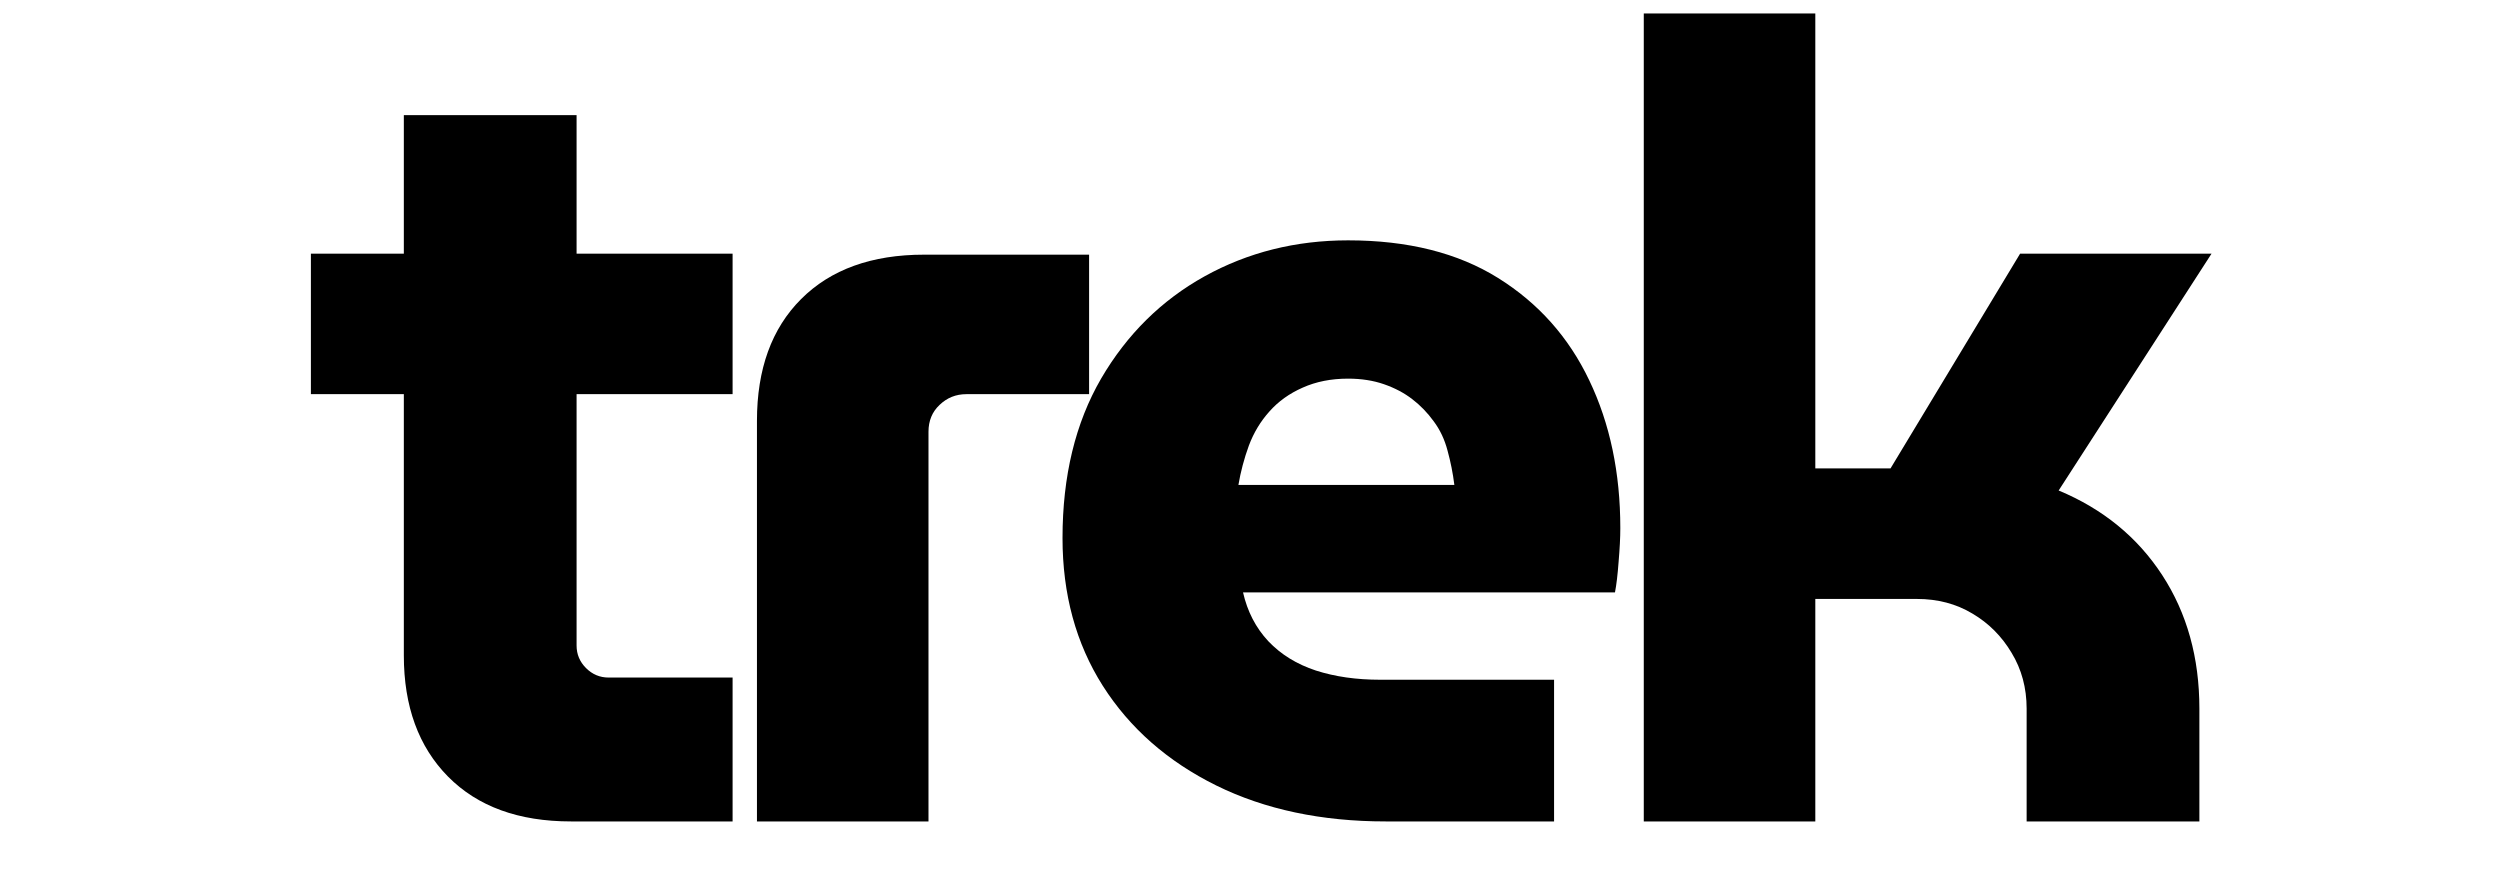
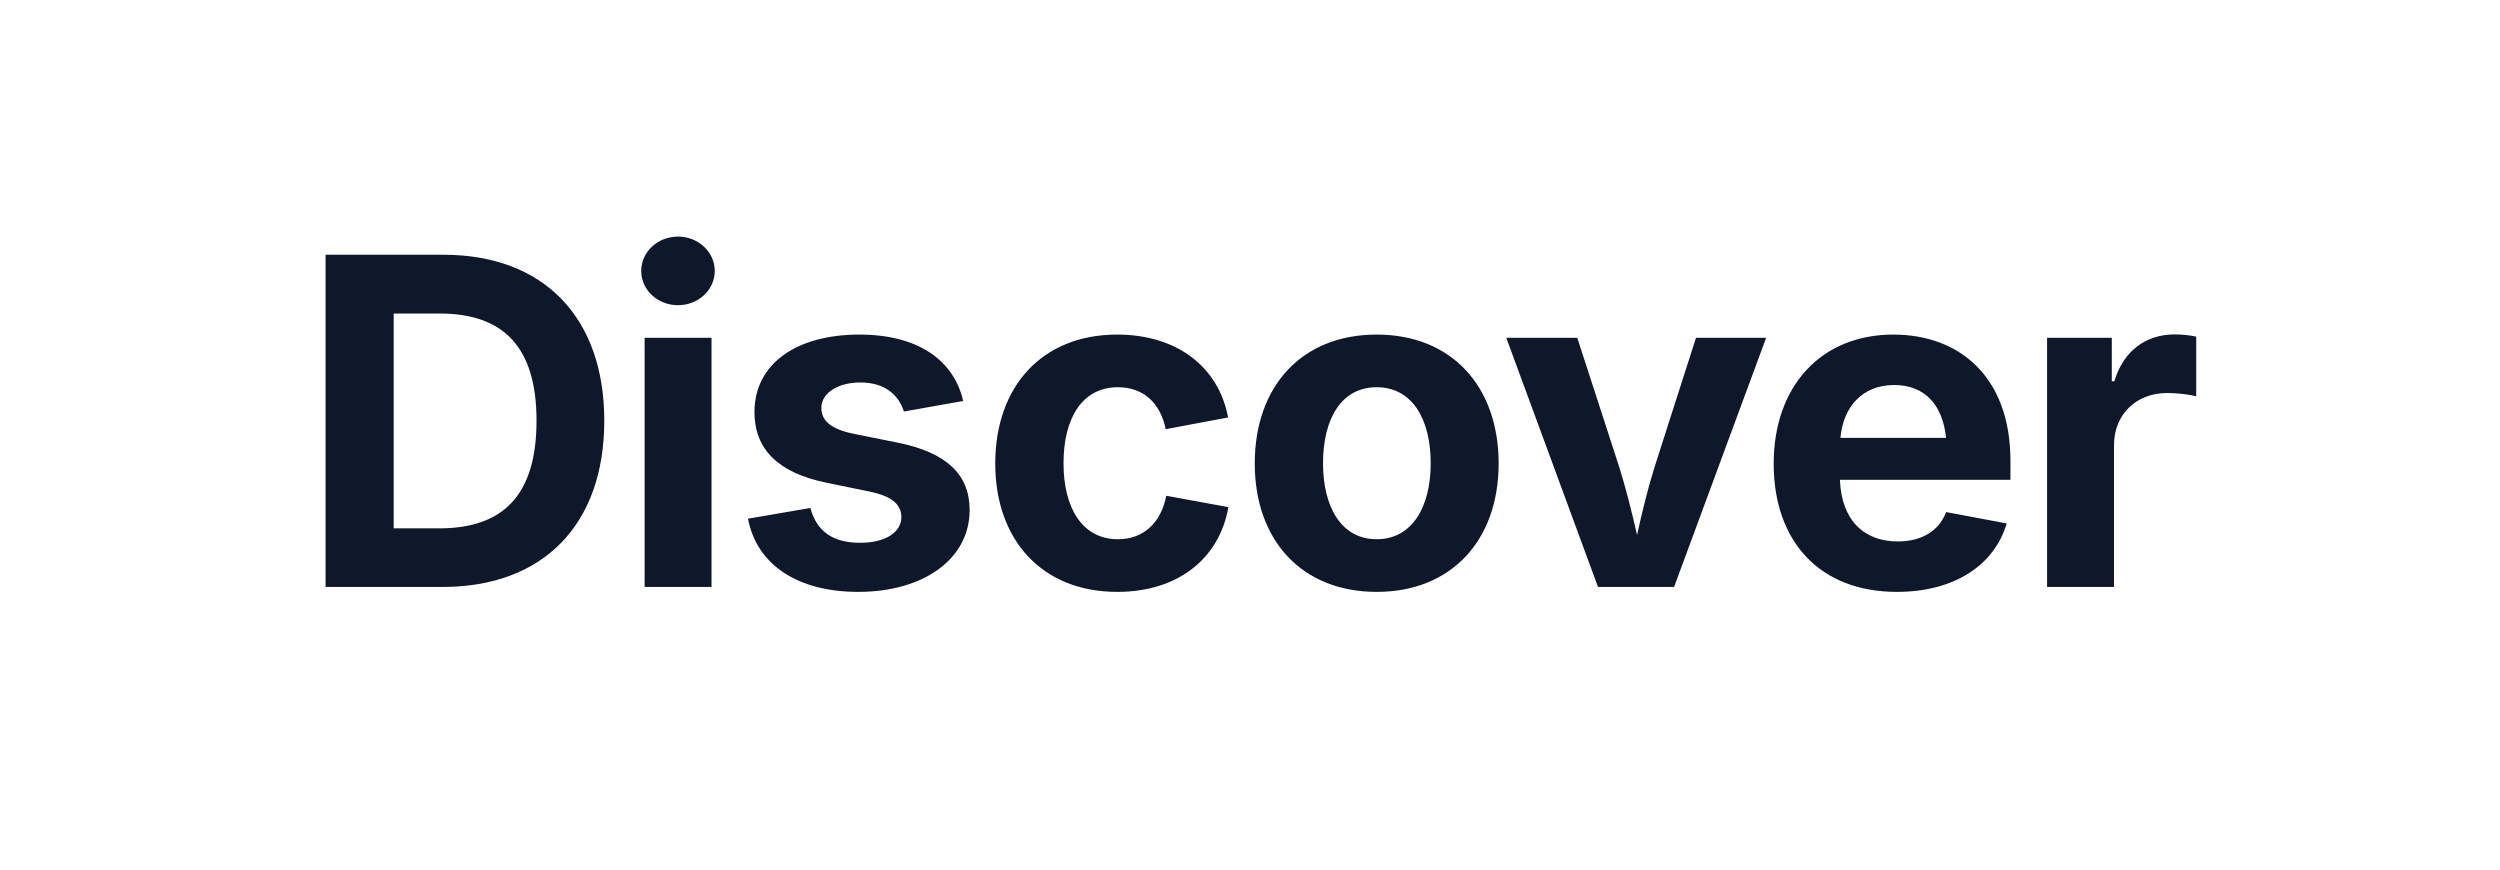
- <svg xmlns="http://www.w3.org/2000/svg" width="230" zoomAndPan="magnify" viewBox="49 2 124 56" height="80" preserveAspectRatio="xMidYMid meet" version="1.0">
-   <defs>
-     <g />
-     <clipPath id="c5c1a398e1">
-       <path d="M 49 0.016 L 174 0.016 L 174 59.984 L 49 59.984 Z M 49 0.016 " clip-rule="nonzero" />
-     </clipPath>
-     <clipPath id="9b226024c5">
-       <rect x="0" width="125" y="0" height="60" />
-     </clipPath>
-   </defs>
-   <g clip-path="url(#c5c1a398e1)">
-     <g transform="matrix(1, 0, 0, 1, 49, -0.000000000000011803)">
-       <g clip-path="url(#9b226024c5)">
-         <g fill="#000000" fill-opacity="1">
-           <g transform="translate(0.740932, 54.90025)">
-             <g>
-               <path d="M 17.531 0 C 14.156 0 11.516 -0.961 9.609 -2.891 C 7.711 -4.816 6.766 -7.414 6.766 -10.688 L 6.766 -45.484 L 17.891 -45.484 L 17.891 -11.328 C 17.891 -10.766 18.094 -10.281 18.5 -9.875 C 18.906 -9.469 19.391 -9.266 19.953 -9.266 L 27.938 -9.266 L 27.938 0 Z M 0.781 -27.516 L 0.781 -36.562 L 27.938 -36.562 L 27.938 -27.516 Z M 0.781 -27.516 " />
-             </g>
-           </g>
-         </g>
-         <g fill="#000000" fill-opacity="1">
-           <g transform="translate(26.4037, 54.90025)">
-             <g>
-               <path d="M 3.844 0 L 3.844 -25.797 C 3.844 -29.129 4.789 -31.742 6.688 -33.641 C 8.594 -35.547 11.234 -36.5 14.609 -36.5 L 25.234 -36.5 L 25.234 -27.516 L 17.328 -27.516 C 16.66 -27.516 16.086 -27.285 15.609 -26.828 C 15.129 -26.379 14.891 -25.801 14.891 -25.094 L 14.891 0 Z M 3.844 0 " />
-             </g>
-           </g>
-         </g>
-         <g fill="#000000" fill-opacity="1">
-           <g transform="translate(47.50419, 54.90025)">
-             <g>
-               <path d="M 23.234 0 C 19.098 0 15.461 -0.77 12.328 -2.312 C 9.191 -3.863 6.754 -6.004 5.016 -8.734 C 3.285 -11.461 2.422 -14.633 2.422 -18.25 C 2.422 -22.238 3.25 -25.66 4.906 -28.516 C 6.57 -31.367 8.797 -33.566 11.578 -35.109 C 14.359 -36.648 17.438 -37.422 20.812 -37.422 C 24.664 -37.422 27.883 -36.613 30.469 -35 C 33.062 -33.383 35.02 -31.188 36.344 -28.406 C 37.676 -25.625 38.344 -22.453 38.344 -18.891 C 38.344 -18.273 38.305 -17.551 38.234 -16.719 C 38.172 -15.883 38.094 -15.227 38 -14.75 L 14.047 -14.75 C 14.328 -13.52 14.867 -12.473 15.672 -11.609 C 16.484 -10.754 17.504 -10.125 18.734 -9.719 C 19.973 -9.32 21.352 -9.125 22.875 -9.125 L 34.078 -9.125 L 34.078 0 Z M 13.75 -21.672 L 27.656 -21.672 C 27.562 -22.43 27.414 -23.164 27.219 -23.875 C 27.031 -24.594 26.734 -25.223 26.328 -25.766 C 25.93 -26.316 25.473 -26.789 24.953 -27.188 C 24.43 -27.594 23.82 -27.914 23.125 -28.156 C 22.438 -28.395 21.664 -28.516 20.812 -28.516 C 19.719 -28.516 18.742 -28.32 17.891 -27.938 C 17.035 -27.562 16.32 -27.051 15.75 -26.406 C 15.176 -25.77 14.734 -25.035 14.422 -24.203 C 14.117 -23.367 13.895 -22.523 13.75 -21.672 Z M 13.75 -21.672 " />
-             </g>
-           </g>
-         </g>
-         <g fill="#000000" fill-opacity="1">
-           <g transform="translate(83.21825, 54.90025)">
-             <g>
-               <path d="M 4.141 0 L 4.141 -52.031 L 15.188 -52.031 L 15.188 -22.734 L 20.031 -22.734 L 28.375 -36.562 L 40.703 -36.562 L 30.859 -21.312 C 33.711 -20.125 35.938 -18.305 37.531 -15.859 C 39.125 -13.41 39.922 -10.547 39.922 -7.266 L 39.922 0 L 28.797 0 L 28.797 -7.266 C 28.797 -8.598 28.473 -9.797 27.828 -10.859 C 27.191 -11.93 26.348 -12.773 25.297 -13.391 C 24.254 -14.016 23.066 -14.328 21.734 -14.328 L 15.188 -14.328 L 15.188 0 Z M 4.141 0 " />
-             </g>
-           </g>
-         </g>
-       </g>
-     </g>
-   </g>
+ <svg xmlns="http://www.w3.org/2000/svg" viewBox="0 0 230 80" width="230" height="80">
+   <style>text { font-family: 'MuseoModerno', system-ui, -apple-system, 'Segoe UI', sans-serif; font-weight: 700; letter-spacing: -0.02em; }</style>
+   <text x="115" y="54" font-size="42" fill="#0f172a" text-anchor="middle">Discover</text>
</svg>
